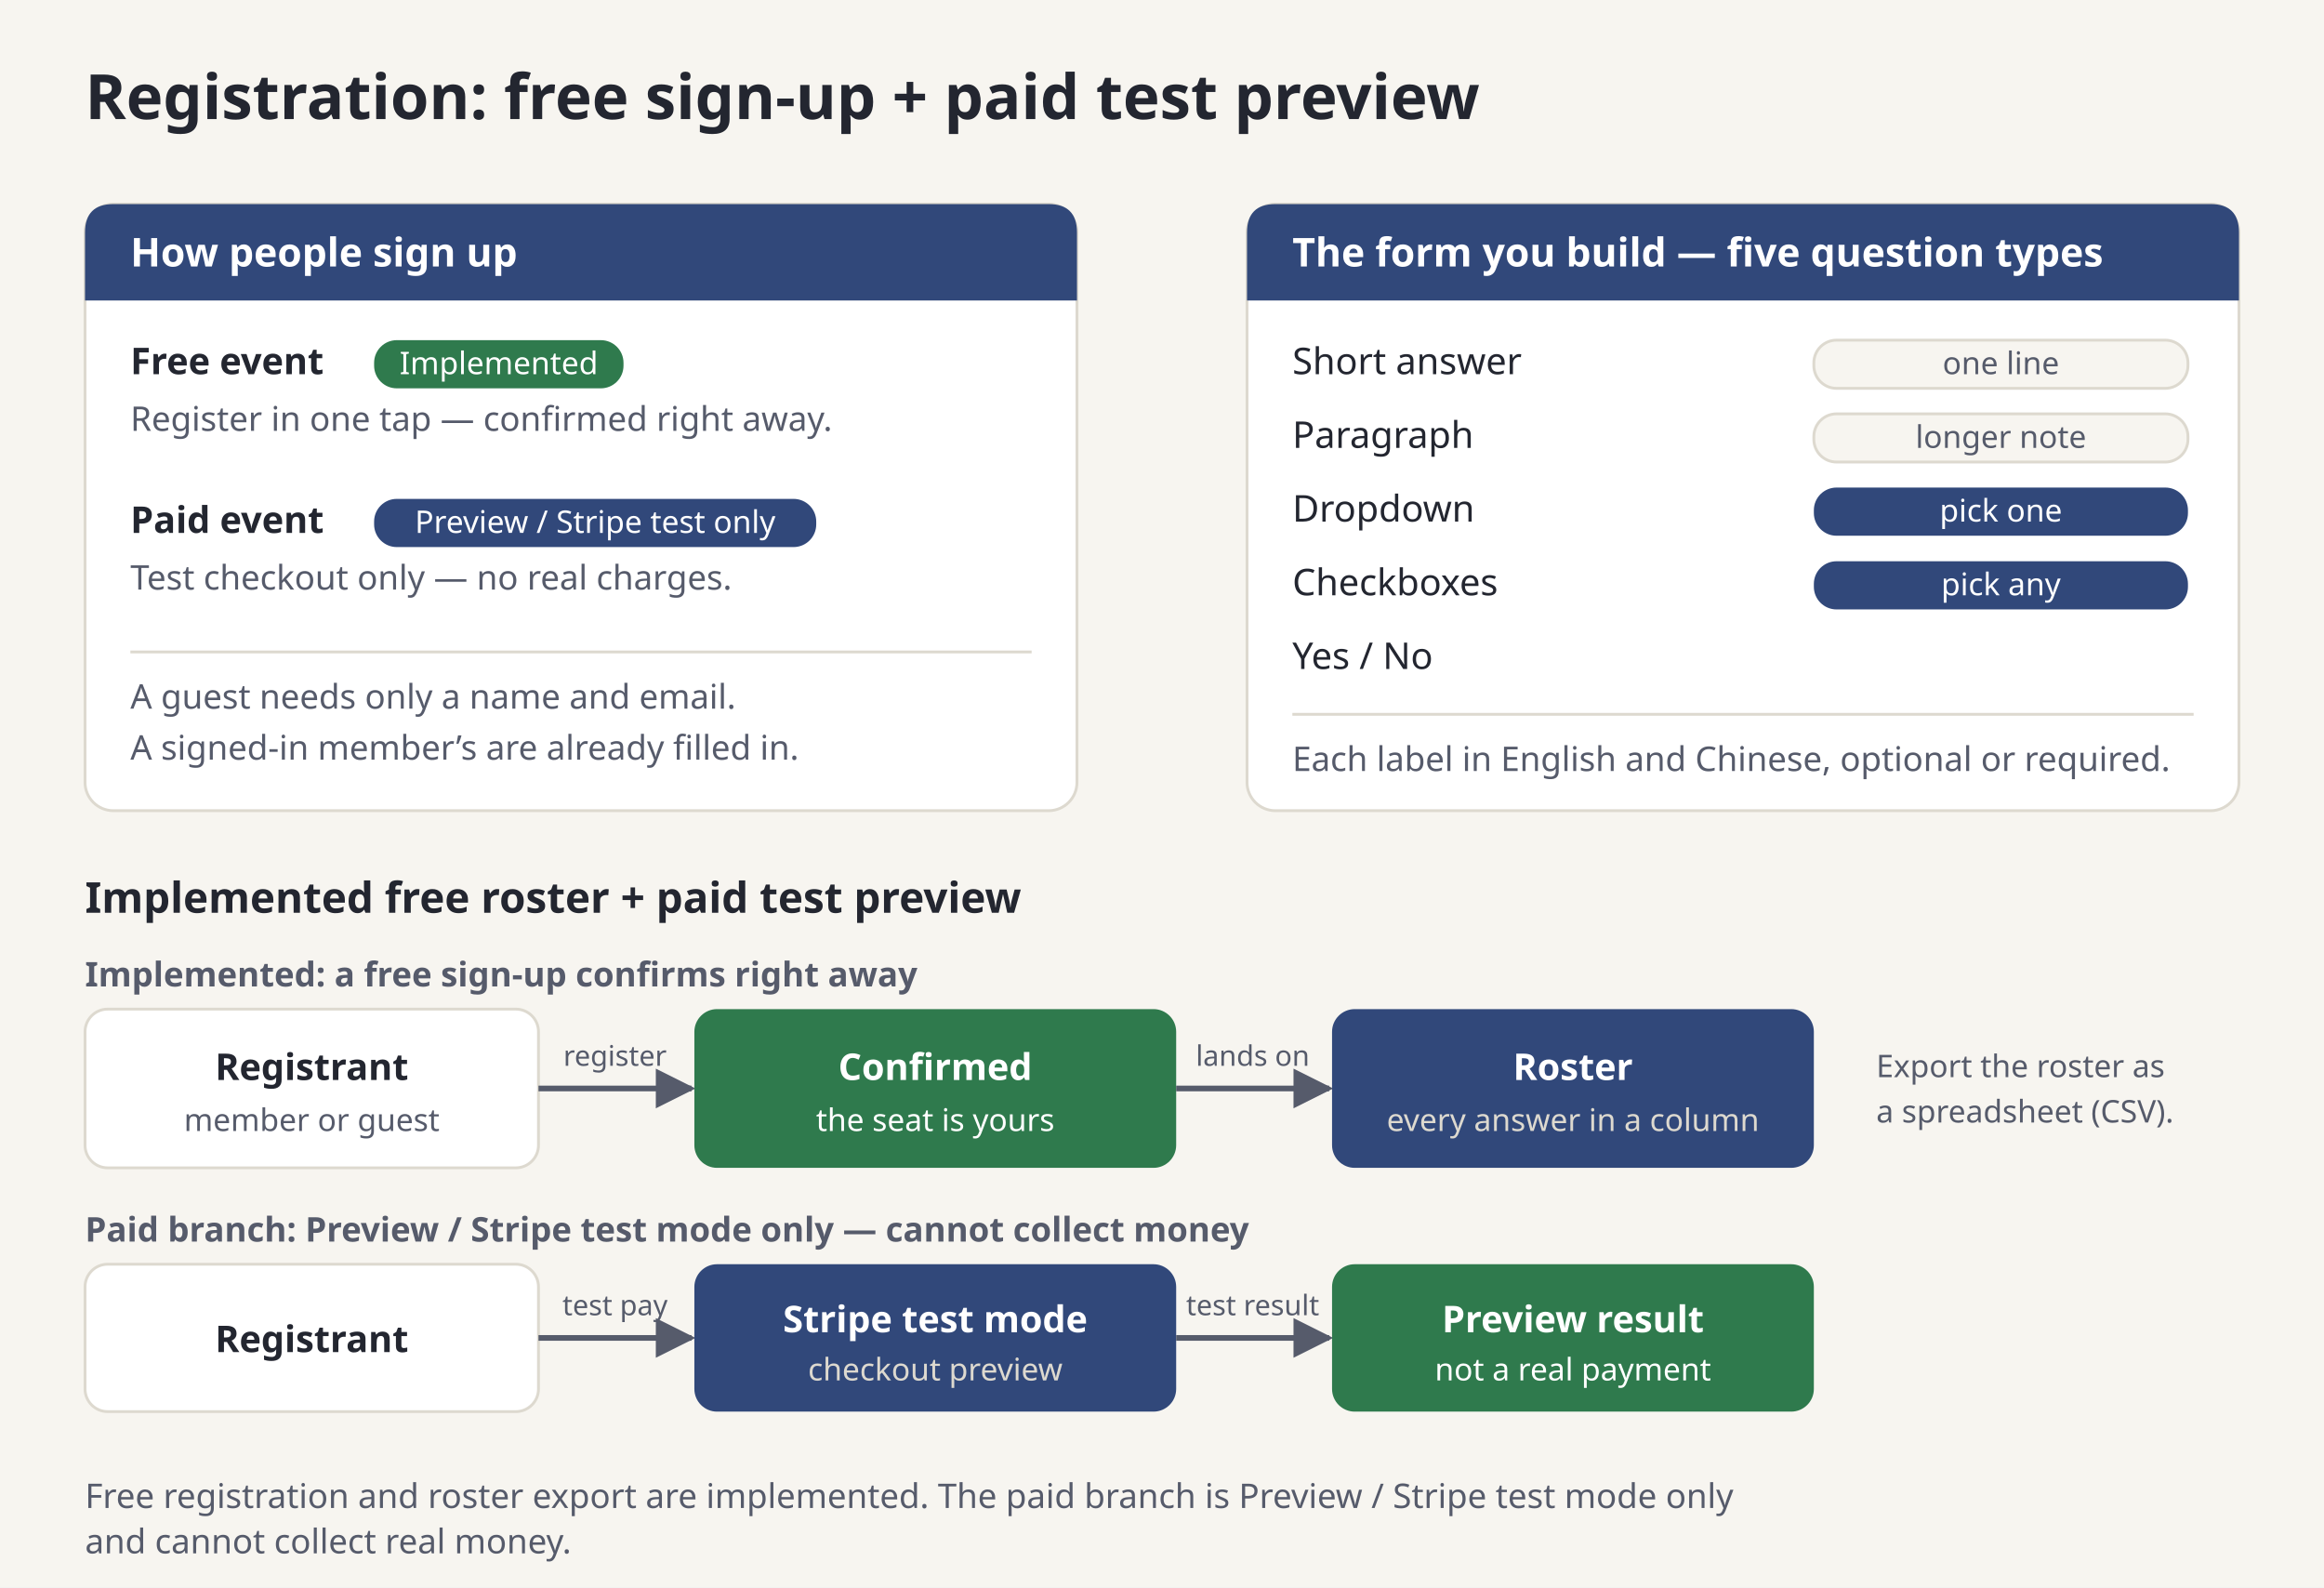
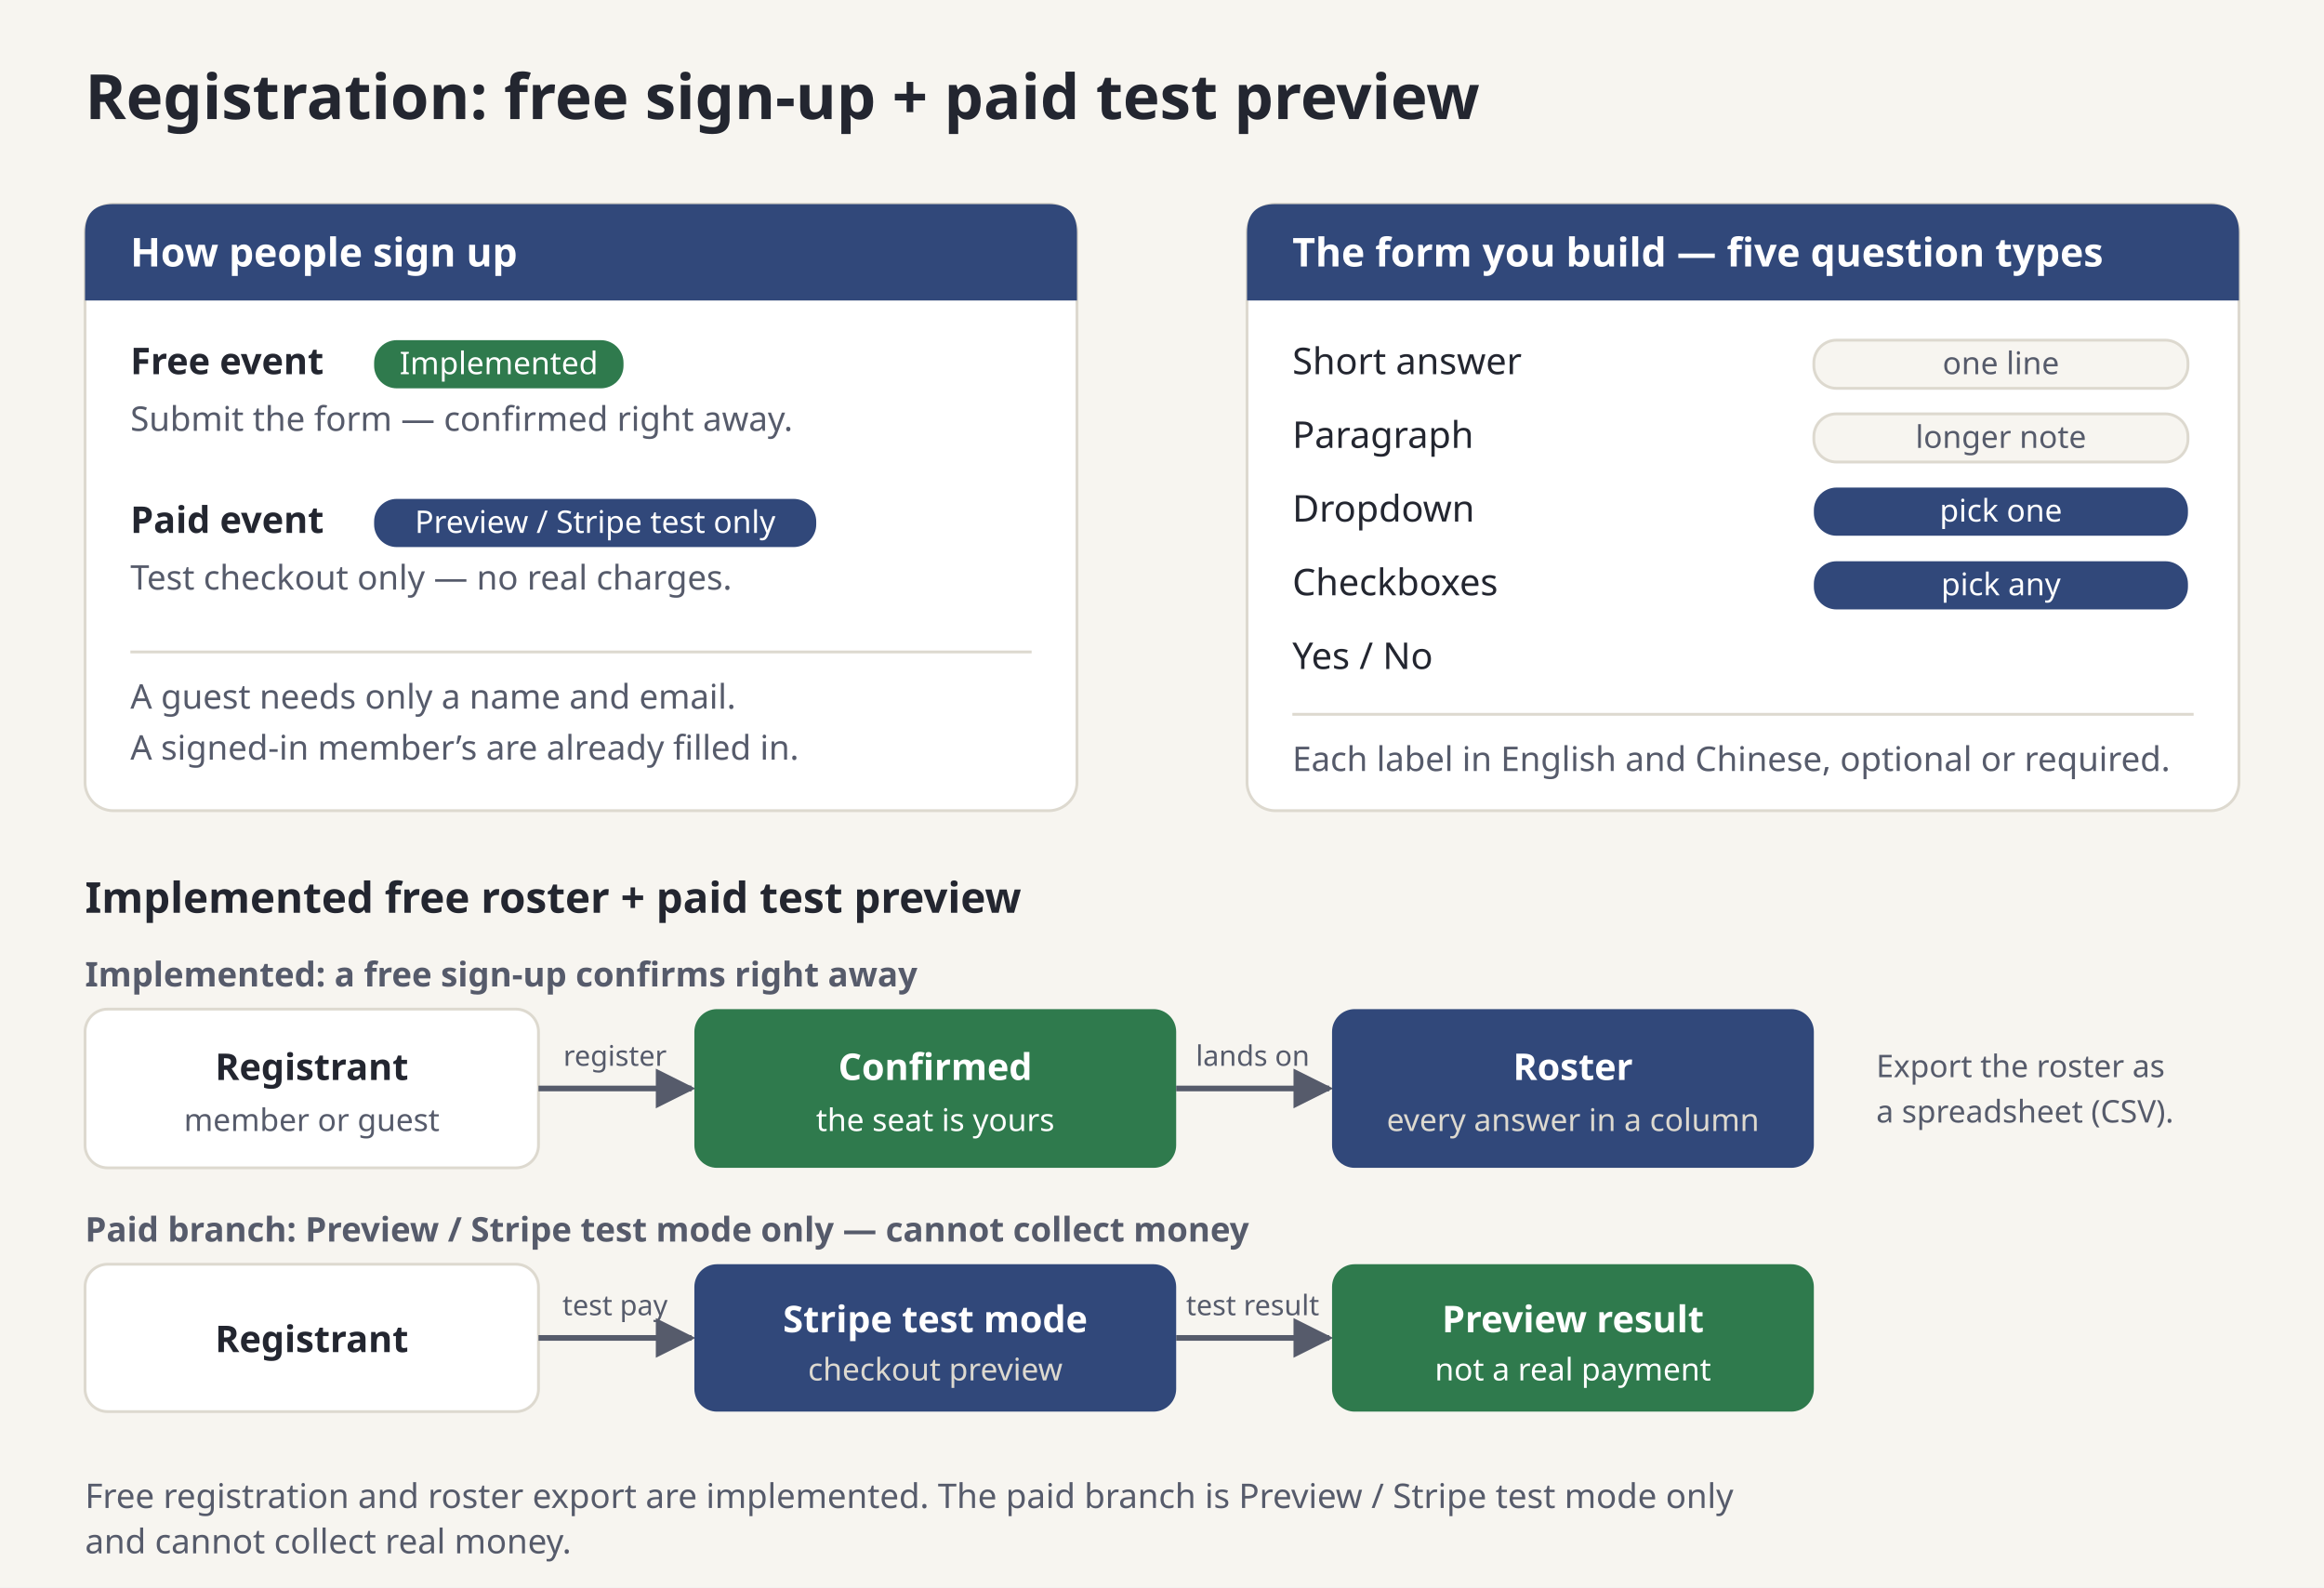
<svg xmlns="http://www.w3.org/2000/svg" viewBox="0 0 820 560" font-family="system-ui, sans-serif" role="img" aria-label="Registration: free event sign-up, custom questions, the roster, and CSV export are implemented. The paid branch is Preview / Stripe test mode only, cannot collect real money, and shows test results rather than a production payment confirmation.">
  <defs>
    <marker id="arrow" viewBox="0 0 10 10" refX="9" refY="5" markerWidth="7" markerHeight="7" orient="auto-start-reverse">
      <path d="M0,0 L10,5 L0,10 z" fill="#565B6B" />
    </marker>
  </defs>
  <rect x="0" y="0" width="820" height="560" fill="#F7F5F0" />
  <text x="30" y="42" font-size="22" font-weight="700" fill="#232630">Registration: free sign-up + paid test preview</text>
  <rect x="30" y="72" width="350" height="214" rx="10" fill="#FFFFFF" stroke="#DDD9CF" />
  <path d="M40,72 H370 Q380,72 380,82 V106 H30 V82 Q30,72 40,72 Z" fill="#31487A" />
  <text x="46" y="94" font-size="14" font-weight="700" fill="#FFFFFF">How people sign up</text>
  <text x="46" y="132" font-size="13" font-weight="700" fill="#232630">Free event</text>
  <rect x="132" y="120" width="88" height="17" rx="8" fill="#2F7A4D" />
  <text x="176" y="132" font-size="11" fill="#FFFFFF" text-anchor="middle">Implemented</text>
-   <text x="46" y="152" font-size="12" fill="#565B6B">Register in one tap — confirmed right away.</text>
+   <text x="46" y="152" font-size="12" fill="#565B6B">Submit the form — confirmed right away.</text>
  <text x="46" y="188" font-size="13" font-weight="700" fill="#232630">Paid event</text>
  <rect x="132" y="176" width="156" height="17" rx="8" fill="#31487A" />
  <text x="210" y="188" font-size="11" fill="#FFFFFF" text-anchor="middle">Preview / Stripe test only</text>
  <text x="46" y="208" font-size="12" fill="#565B6B">Test checkout only — no real charges.</text>
  <line x1="46" y1="230" x2="364" y2="230" stroke="#DDD9CF" stroke-width="1" />
  <text x="46" y="250" font-size="12" fill="#565B6B">A guest needs only a name and email.</text>
  <text x="46" y="268" font-size="12" fill="#565B6B">A signed-in member’s are already filled in.</text>
  <rect x="440" y="72" width="350" height="214" rx="10" fill="#FFFFFF" stroke="#DDD9CF" />
  <path d="M450,72 H780 Q790,72 790,82 V106 H440 V82 Q440,72 450,72 Z" fill="#31487A" />
  <text x="456" y="94" font-size="14" font-weight="700" fill="#FFFFFF">The form you build — five question types</text>
  <text x="456" y="132" font-size="13" fill="#232630">Short answer</text>
  <rect x="640" y="120" width="132" height="17" rx="8" fill="#F7F5F0" stroke="#DDD9CF" />
  <text x="706" y="132" font-size="11" fill="#565B6B" text-anchor="middle">one line</text>
  <text x="456" y="158" font-size="13" fill="#232630">Paragraph</text>
  <rect x="640" y="146" width="132" height="17" rx="8" fill="#F7F5F0" stroke="#DDD9CF" />
  <text x="706" y="158" font-size="11" fill="#565B6B" text-anchor="middle">longer note</text>
  <text x="456" y="184" font-size="13" fill="#232630">Dropdown</text>
  <rect x="640" y="172" width="132" height="17" rx="8" fill="#31487A" />
  <text x="706" y="184" font-size="11" fill="#FFFFFF" text-anchor="middle">pick one</text>
  <text x="456" y="210" font-size="13" fill="#232630">Checkboxes</text>
  <rect x="640" y="198" width="132" height="17" rx="8" fill="#31487A" />
  <text x="706" y="210" font-size="11" fill="#FFFFFF" text-anchor="middle">pick any</text>
  <text x="456" y="236" font-size="13" fill="#232630">Yes / No</text>
  <line x1="456" y1="252" x2="774" y2="252" stroke="#DDD9CF" stroke-width="1" />
  <text x="456" y="272" font-size="12" fill="#565B6B">Each label in English and Chinese, optional or required.</text>
  <text x="30" y="322" font-size="15" font-weight="700" fill="#232630">Implemented free roster + paid test preview</text>
  <text x="30" y="348" font-size="12" font-weight="600" fill="#565B6B">Implemented: a free sign-up confirms right away</text>
  <rect x="30" y="356" width="160" height="56" rx="8" fill="#FFFFFF" stroke="#DDD9CF" />
  <text x="110" y="381" font-size="13" font-weight="700" fill="#232630" text-anchor="middle">Registrant</text>
  <text x="110" y="399" font-size="11" fill="#565B6B" text-anchor="middle">member or guest</text>
  <line x1="190" y1="384" x2="244" y2="384" stroke="#565B6B" stroke-width="2" marker-end="url(#arrow)" />
  <text x="217" y="376" font-size="10" fill="#565B6B" text-anchor="middle">register</text>
  <rect x="245" y="356" width="170" height="56" rx="8" fill="#2F7A4D" />
  <text x="330" y="381" font-size="13" font-weight="700" fill="#FFFFFF" text-anchor="middle">Confirmed</text>
  <text x="330" y="399" font-size="11" fill="#FFFFFF" text-anchor="middle">the seat is yours</text>
  <line x1="415" y1="384" x2="469" y2="384" stroke="#565B6B" stroke-width="2" marker-end="url(#arrow)" />
  <text x="442" y="376" font-size="10" fill="#565B6B" text-anchor="middle">lands on</text>
  <rect x="470" y="356" width="170" height="56" rx="8" fill="#31487A" />
  <text x="555" y="381" font-size="13" font-weight="700" fill="#FFFFFF" text-anchor="middle">Roster</text>
  <text x="555" y="399" font-size="11" fill="#DDD9CF" text-anchor="middle">every answer in a column</text>
  <text x="662" y="380" font-size="11" fill="#565B6B">Export the roster as</text>
  <text x="662" y="396" font-size="11" fill="#565B6B">a spreadsheet (CSV).</text>
  <text x="30" y="438" font-size="12" font-weight="600" fill="#565B6B">Paid branch: Preview / Stripe test mode only — cannot collect money</text>
  <rect x="30" y="446" width="160" height="52" rx="8" fill="#FFFFFF" stroke="#DDD9CF" />
  <text x="110" y="477" font-size="13" font-weight="700" fill="#232630" text-anchor="middle">Registrant</text>
  <line x1="190" y1="472" x2="244" y2="472" stroke="#565B6B" stroke-width="2" marker-end="url(#arrow)" />
  <text x="217" y="464" font-size="10" fill="#565B6B" text-anchor="middle">test pay</text>
  <rect x="245" y="446" width="170" height="52" rx="8" fill="#31487A" />
  <text x="330" y="470" font-size="13" font-weight="700" fill="#FFFFFF" text-anchor="middle">Stripe test mode</text>
  <text x="330" y="487" font-size="11" fill="#DDD9CF" text-anchor="middle">checkout preview</text>
  <line x1="415" y1="472" x2="469" y2="472" stroke="#565B6B" stroke-width="2" marker-end="url(#arrow)" />
  <text x="442" y="464" font-size="10" fill="#565B6B" text-anchor="middle">test result</text>
  <rect x="470" y="446" width="170" height="52" rx="8" fill="#2F7A4D" />
  <text x="555" y="470" font-size="13" font-weight="700" fill="#FFFFFF" text-anchor="middle">Preview result</text>
  <text x="555" y="487" font-size="11" fill="#FFFFFF" text-anchor="middle">not a real payment</text>
  <text x="30" y="532" font-size="12" fill="#565B6B">Free registration and roster export are implemented. The paid branch is Preview / Stripe test mode only</text>
  <text x="30" y="548" font-size="12" fill="#565B6B">and cannot collect real money.</text>
</svg>
